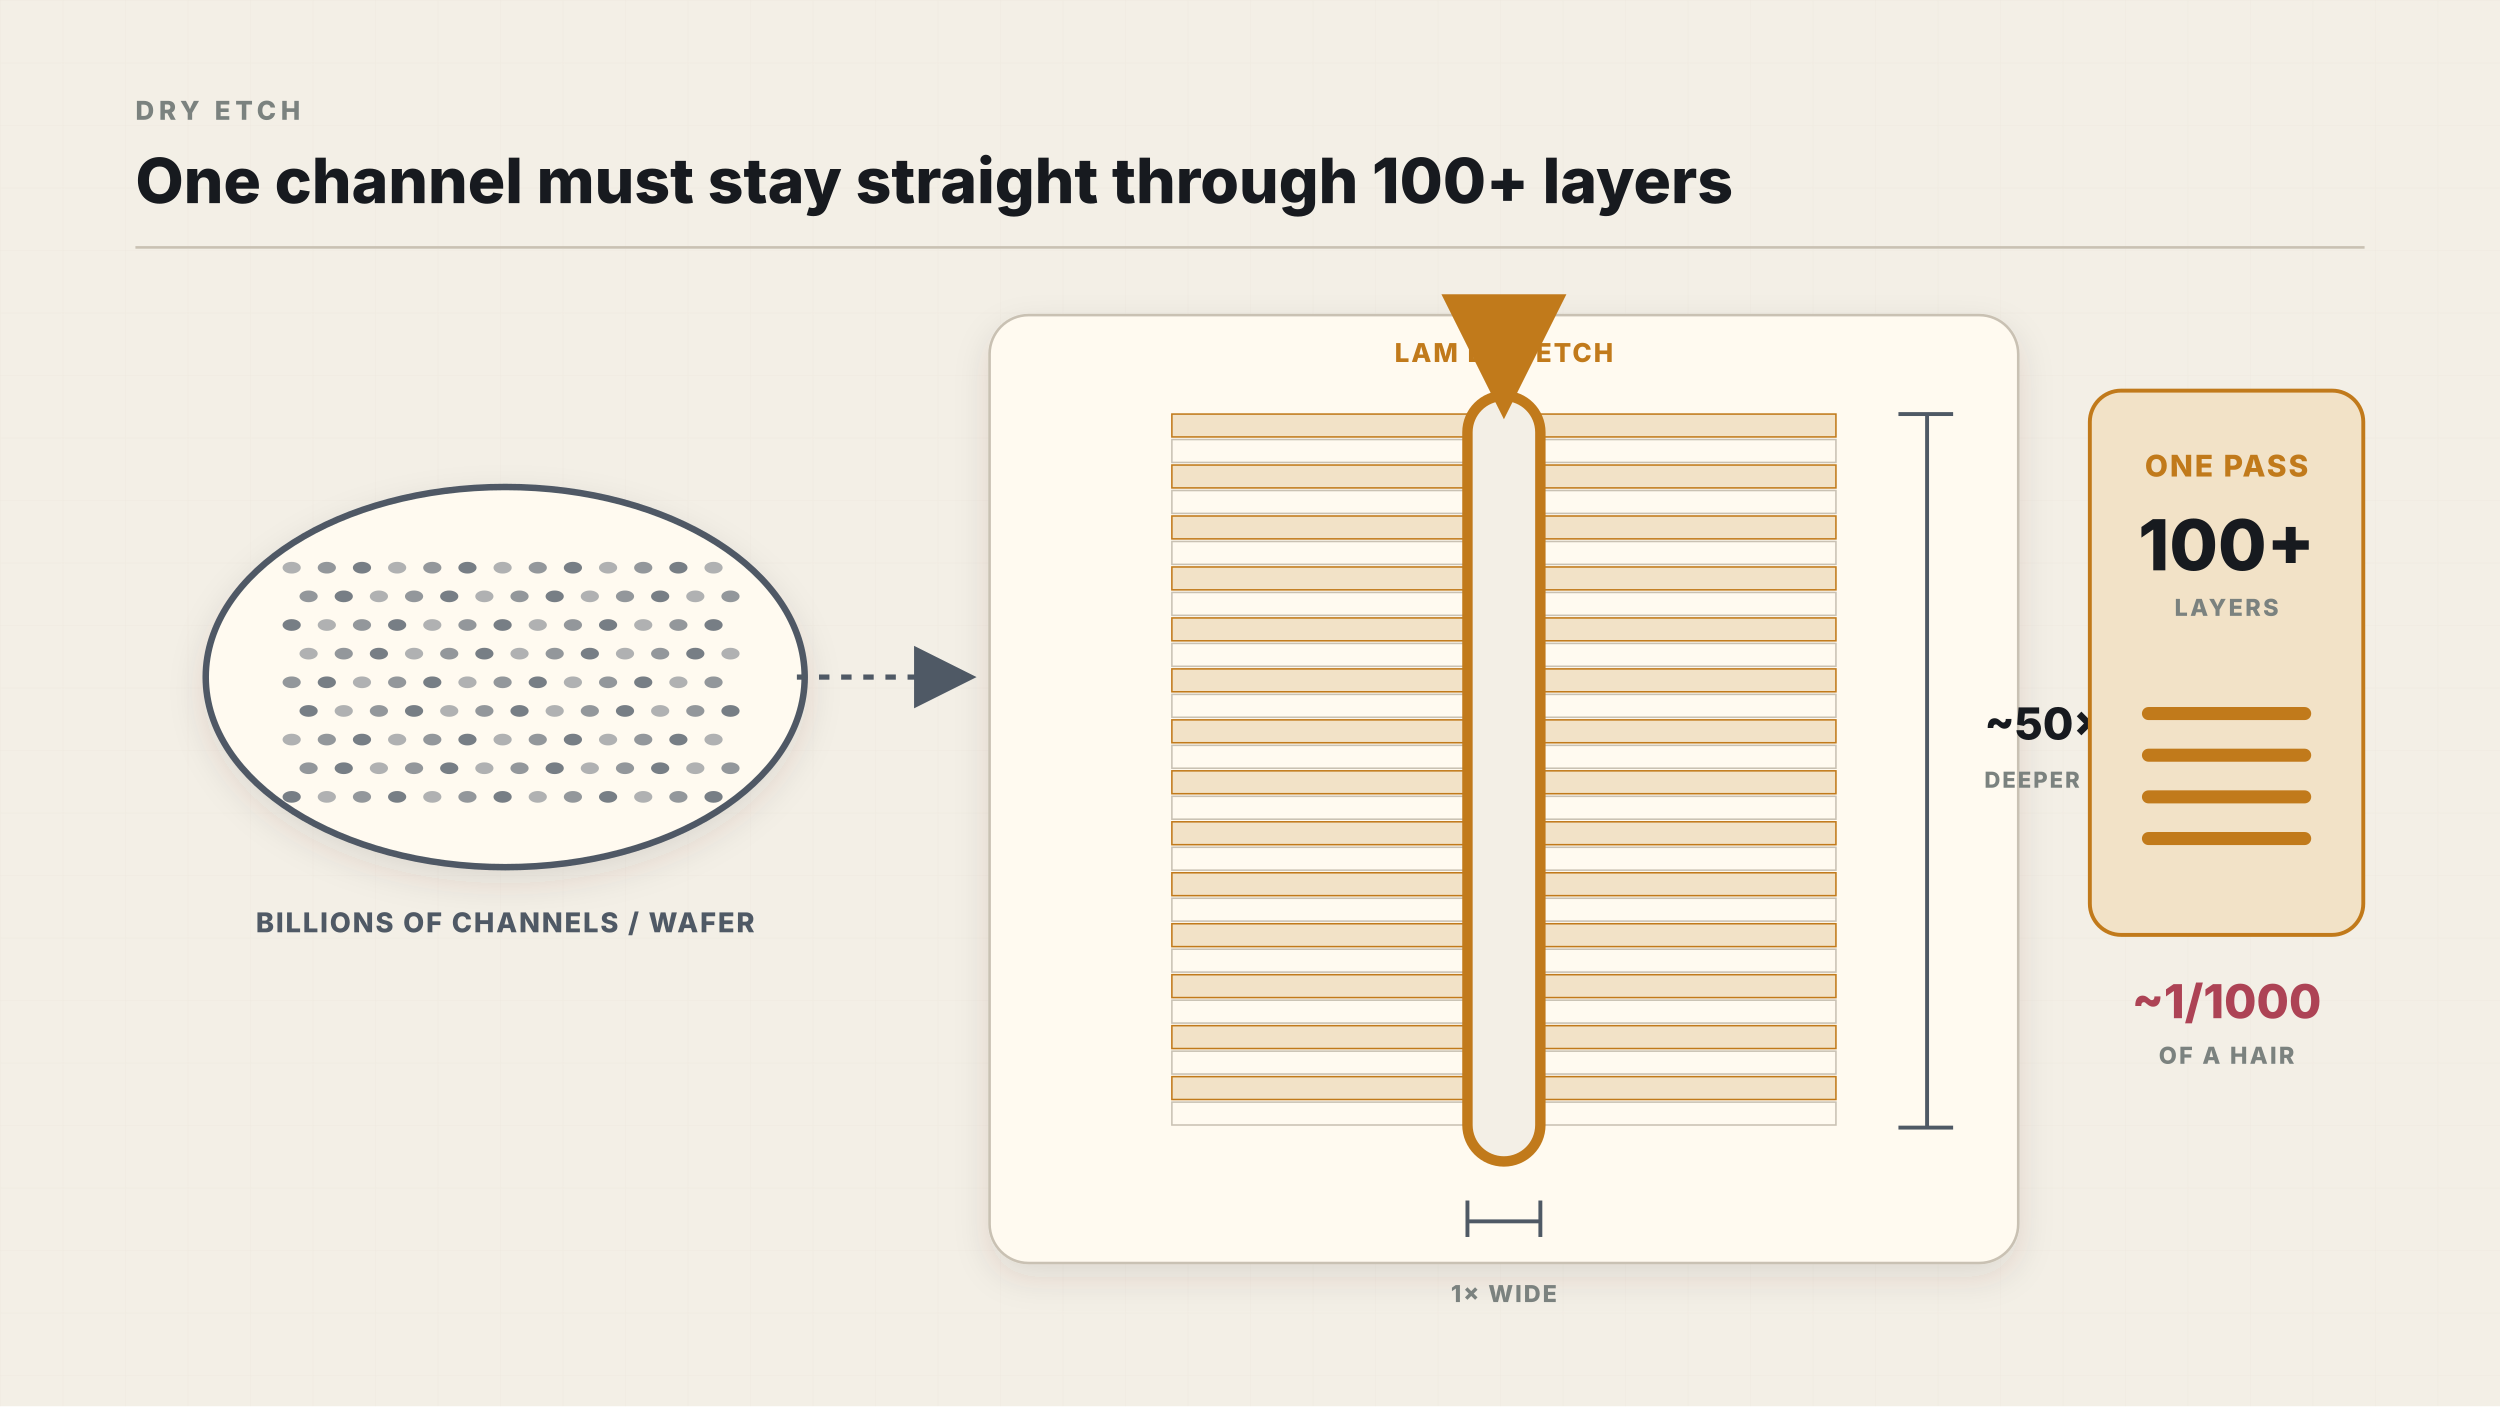
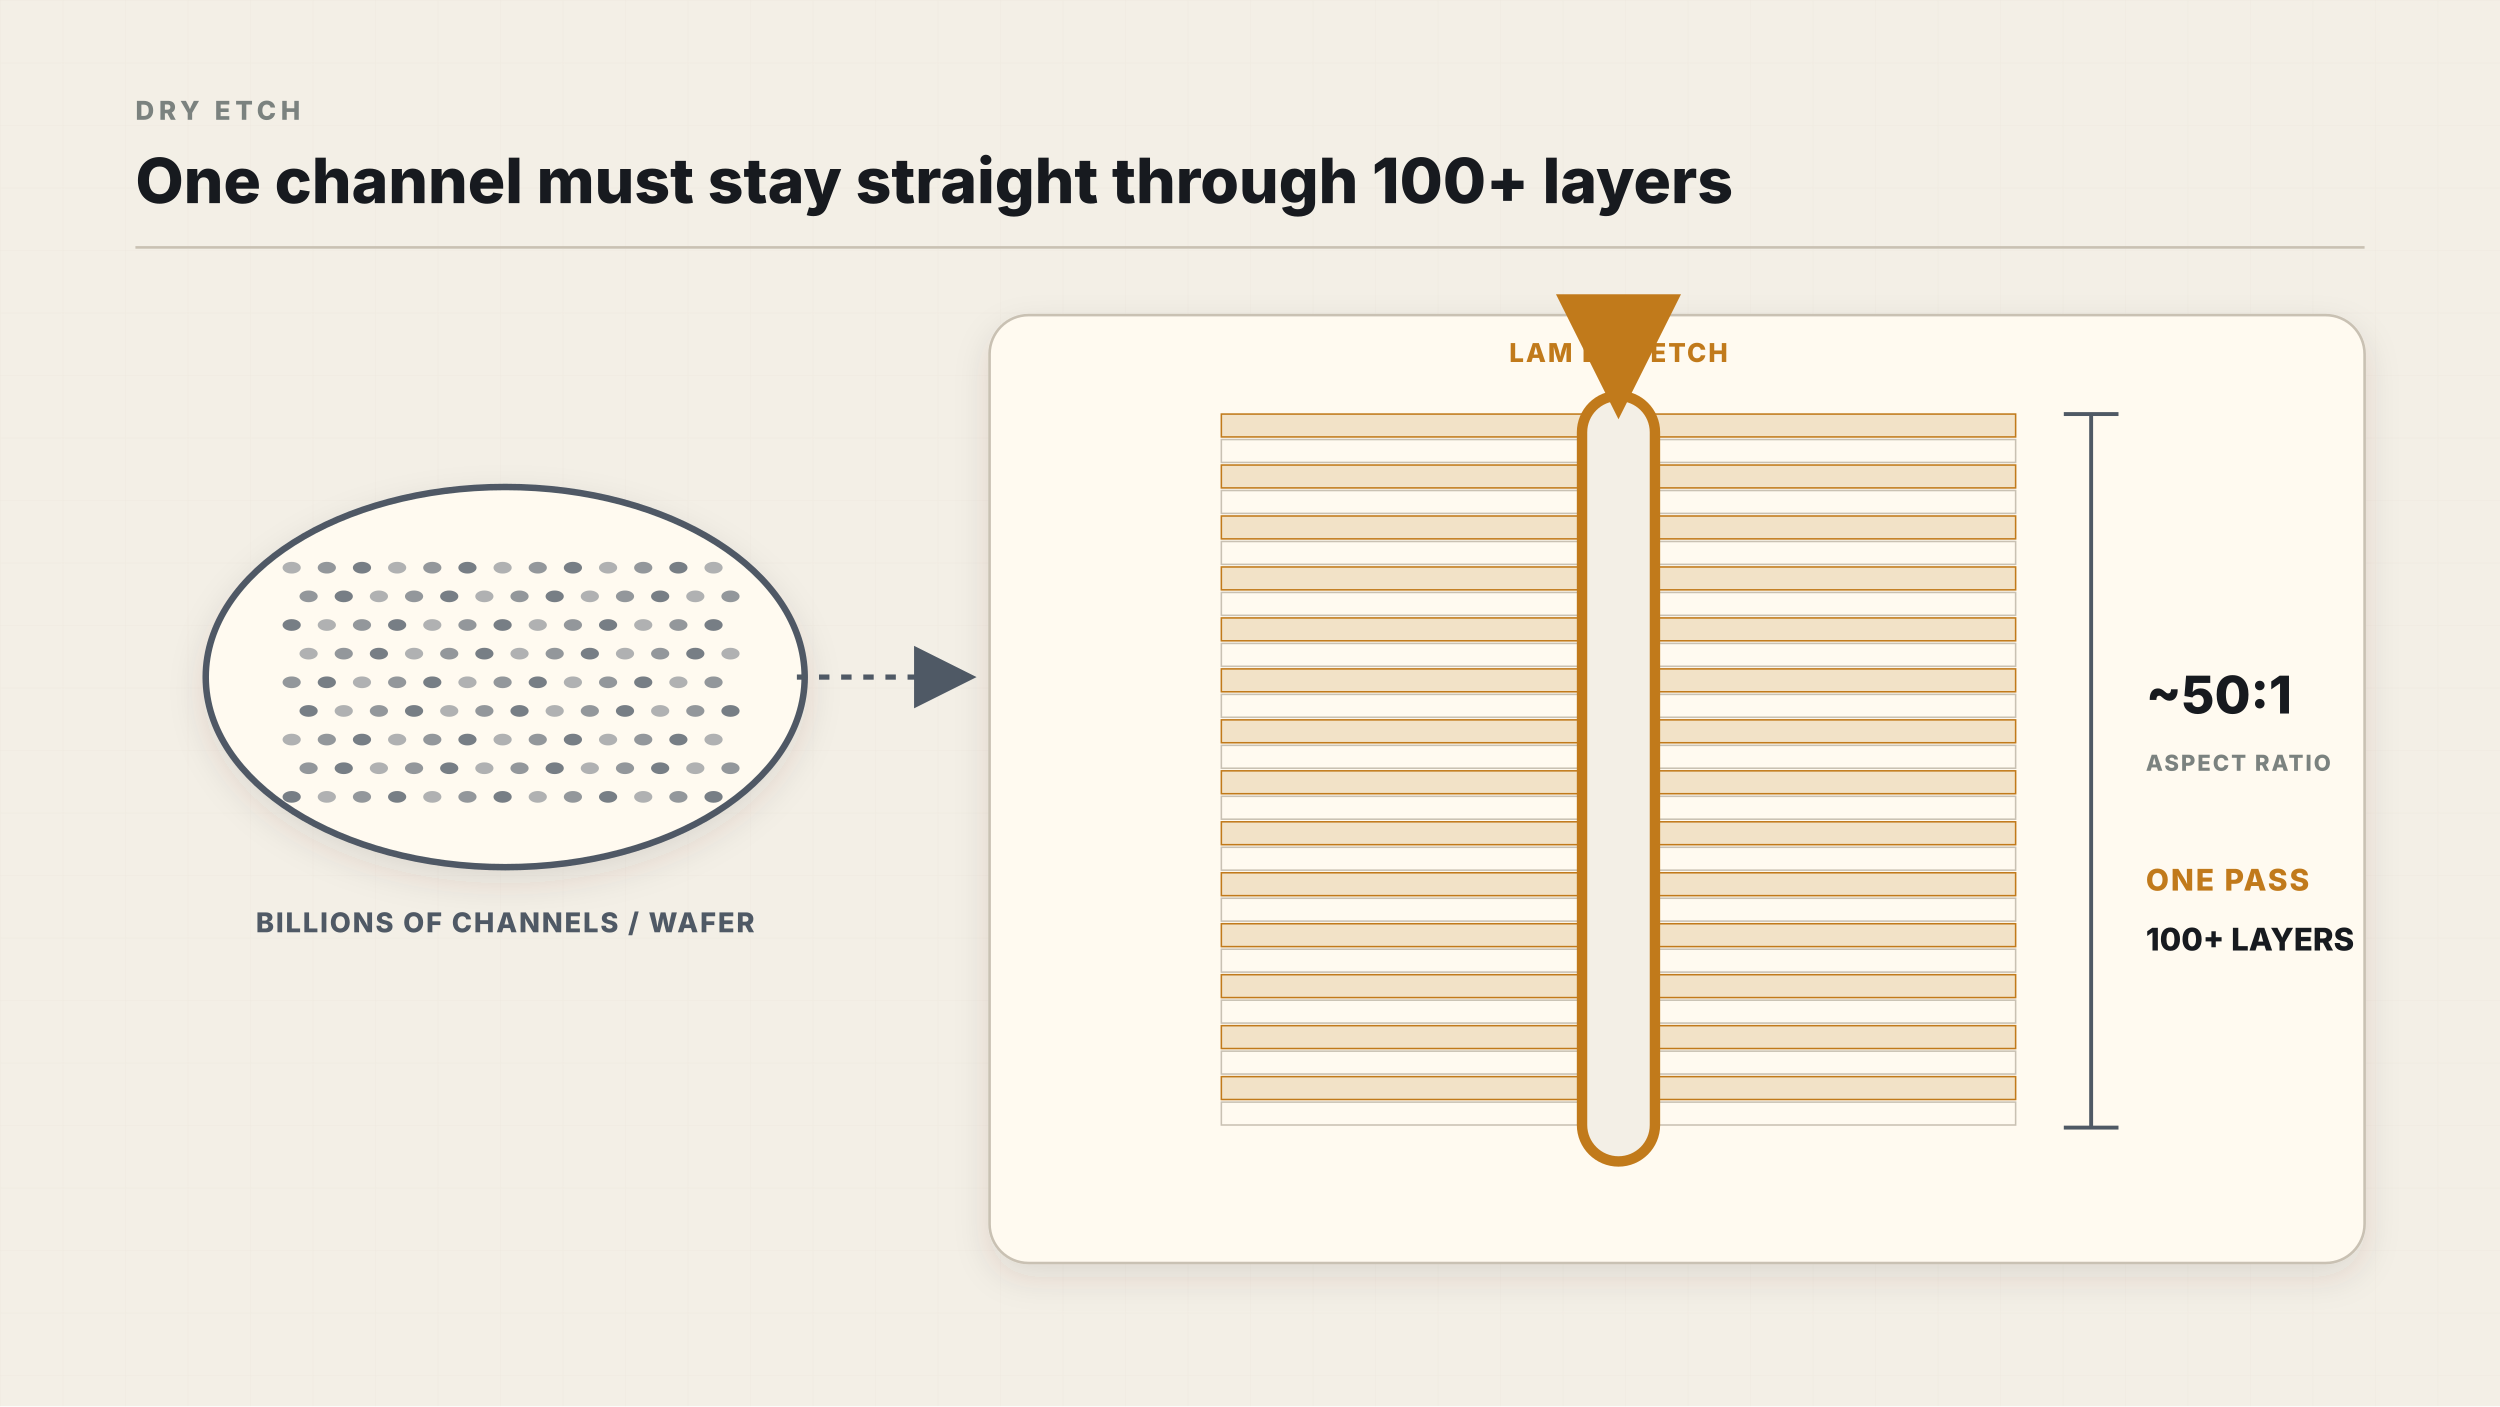
<svg xmlns="http://www.w3.org/2000/svg" width="1920" height="1080" viewBox="0 0 1920 1080" role="img" aria-labelledby="title desc" font-family="Inter, -apple-system, BlinkMacSystemFont, 'Segoe UI', sans-serif">
  <defs>
    <pattern id="paper-grid" width="48" height="48" patternUnits="userSpaceOnUse">
      <path d="M48 0H0V48" fill="none" stroke="#ded7ca" stroke-width="1" opacity="0.22" />
    </pattern>
    <filter id="paper-shadow" x="-30%" y="-30%" width="160%" height="180%">
      <feDropShadow dx="0" dy="10" stdDeviation="13" flood-color="#493f30" flood-opacity="0.12" />
    </filter>
    <marker id="arrow-ink" markerWidth="12" markerHeight="12" refX="10" refY="6" orient="auto">
      <path d="M0 0L12 6L0 12Z" fill="#4f5965" />
    </marker>
    <marker id="arrow-amber" markerWidth="12" markerHeight="12" refX="10" refY="6" orient="auto">
      <path d="M0 0L12 6L0 12Z" fill="#c17a1b" />
    </marker>
    <marker id="arrow-violet" markerWidth="12" markerHeight="12" refX="10" refY="6" orient="auto">
      <path d="M0 0L12 6L0 12Z" fill="#755aa3" />
    </marker>
  </defs>
  <rect width="1920" height="1080" fill="#f3efe6" />
  <rect width="1920" height="1080" fill="url(#paper-grid)" />
  <text x="104" y="92" fill="#7b827f" font-size="20" font-weight="760" text-anchor="start" letter-spacing="3.6" opacity="1">DRY ETCH</text>
  <text x="104" y="156" fill="#171a1f" font-size="48" font-weight="760" text-anchor="start" letter-spacing="0" opacity="1">One channel must stay straight through 100+ layers</text>
  <path d="M104 190H1816" stroke="#c9c1b3" stroke-width="2" />
  <g filter="url(#paper-shadow)">
    <ellipse cx="388" cy="520" rx="230" ry="146" fill="#fffaf0" stroke="#4f5965" stroke-width="5" />
    <ellipse cx="224" cy="436" rx="7" ry="4.5" fill="#4f5965" opacity="0.45" />
    <ellipse cx="251" cy="436" rx="7" ry="4.5" fill="#4f5965" opacity="0.61" />
    <ellipse cx="278" cy="436" rx="7" ry="4.5" fill="#4f5965" opacity="0.77" />
    <ellipse cx="305" cy="436" rx="7" ry="4.5" fill="#4f5965" opacity="0.45" />
    <ellipse cx="332" cy="436" rx="7" ry="4.5" fill="#4f5965" opacity="0.61" />
    <ellipse cx="359" cy="436" rx="7" ry="4.5" fill="#4f5965" opacity="0.77" />
    <ellipse cx="386" cy="436" rx="7" ry="4.5" fill="#4f5965" opacity="0.45" />
    <ellipse cx="413" cy="436" rx="7" ry="4.5" fill="#4f5965" opacity="0.61" />
    <ellipse cx="440" cy="436" rx="7" ry="4.5" fill="#4f5965" opacity="0.77" />
    <ellipse cx="467" cy="436" rx="7" ry="4.5" fill="#4f5965" opacity="0.45" />
    <ellipse cx="494" cy="436" rx="7" ry="4.5" fill="#4f5965" opacity="0.61" />
    <ellipse cx="521" cy="436" rx="7" ry="4.5" fill="#4f5965" opacity="0.77" />
    <ellipse cx="548" cy="436" rx="7" ry="4.5" fill="#4f5965" opacity="0.45" />
    <ellipse cx="237" cy="458" rx="7" ry="4.5" fill="#4f5965" opacity="0.61" />
    <ellipse cx="264" cy="458" rx="7" ry="4.5" fill="#4f5965" opacity="0.77" />
    <ellipse cx="291" cy="458" rx="7" ry="4.5" fill="#4f5965" opacity="0.45" />
    <ellipse cx="318" cy="458" rx="7" ry="4.5" fill="#4f5965" opacity="0.61" />
    <ellipse cx="345" cy="458" rx="7" ry="4.5" fill="#4f5965" opacity="0.77" />
    <ellipse cx="372" cy="458" rx="7" ry="4.5" fill="#4f5965" opacity="0.45" />
    <ellipse cx="399" cy="458" rx="7" ry="4.5" fill="#4f5965" opacity="0.61" />
    <ellipse cx="426" cy="458" rx="7" ry="4.5" fill="#4f5965" opacity="0.77" />
    <ellipse cx="453" cy="458" rx="7" ry="4.5" fill="#4f5965" opacity="0.45" />
    <ellipse cx="480" cy="458" rx="7" ry="4.5" fill="#4f5965" opacity="0.61" />
    <ellipse cx="507" cy="458" rx="7" ry="4.5" fill="#4f5965" opacity="0.77" />
    <ellipse cx="534" cy="458" rx="7" ry="4.5" fill="#4f5965" opacity="0.45" />
    <ellipse cx="561" cy="458" rx="7" ry="4.5" fill="#4f5965" opacity="0.61" />
    <ellipse cx="224" cy="480" rx="7" ry="4.5" fill="#4f5965" opacity="0.77" />
    <ellipse cx="251" cy="480" rx="7" ry="4.5" fill="#4f5965" opacity="0.45" />
    <ellipse cx="278" cy="480" rx="7" ry="4.5" fill="#4f5965" opacity="0.61" />
    <ellipse cx="305" cy="480" rx="7" ry="4.5" fill="#4f5965" opacity="0.77" />
    <ellipse cx="332" cy="480" rx="7" ry="4.5" fill="#4f5965" opacity="0.45" />
    <ellipse cx="359" cy="480" rx="7" ry="4.5" fill="#4f5965" opacity="0.61" />
    <ellipse cx="386" cy="480" rx="7" ry="4.5" fill="#4f5965" opacity="0.77" />
    <ellipse cx="413" cy="480" rx="7" ry="4.5" fill="#4f5965" opacity="0.45" />
    <ellipse cx="440" cy="480" rx="7" ry="4.5" fill="#4f5965" opacity="0.61" />
    <ellipse cx="467" cy="480" rx="7" ry="4.5" fill="#4f5965" opacity="0.77" />
    <ellipse cx="494" cy="480" rx="7" ry="4.5" fill="#4f5965" opacity="0.45" />
    <ellipse cx="521" cy="480" rx="7" ry="4.5" fill="#4f5965" opacity="0.61" />
    <ellipse cx="548" cy="480" rx="7" ry="4.5" fill="#4f5965" opacity="0.77" />
    <ellipse cx="237" cy="502" rx="7" ry="4.5" fill="#4f5965" opacity="0.45" />
    <ellipse cx="264" cy="502" rx="7" ry="4.5" fill="#4f5965" opacity="0.61" />
    <ellipse cx="291" cy="502" rx="7" ry="4.5" fill="#4f5965" opacity="0.77" />
    <ellipse cx="318" cy="502" rx="7" ry="4.5" fill="#4f5965" opacity="0.45" />
    <ellipse cx="345" cy="502" rx="7" ry="4.5" fill="#4f5965" opacity="0.61" />
    <ellipse cx="372" cy="502" rx="7" ry="4.5" fill="#4f5965" opacity="0.77" />
    <ellipse cx="399" cy="502" rx="7" ry="4.5" fill="#4f5965" opacity="0.45" />
    <ellipse cx="426" cy="502" rx="7" ry="4.5" fill="#4f5965" opacity="0.61" />
    <ellipse cx="453" cy="502" rx="7" ry="4.5" fill="#4f5965" opacity="0.77" />
    <ellipse cx="480" cy="502" rx="7" ry="4.5" fill="#4f5965" opacity="0.45" />
    <ellipse cx="507" cy="502" rx="7" ry="4.5" fill="#4f5965" opacity="0.61" />
    <ellipse cx="534" cy="502" rx="7" ry="4.5" fill="#4f5965" opacity="0.77" />
    <ellipse cx="561" cy="502" rx="7" ry="4.5" fill="#4f5965" opacity="0.45" />
    <ellipse cx="224" cy="524" rx="7" ry="4.5" fill="#4f5965" opacity="0.61" />
    <ellipse cx="251" cy="524" rx="7" ry="4.5" fill="#4f5965" opacity="0.77" />
    <ellipse cx="278" cy="524" rx="7" ry="4.5" fill="#4f5965" opacity="0.45" />
    <ellipse cx="305" cy="524" rx="7" ry="4.5" fill="#4f5965" opacity="0.61" />
    <ellipse cx="332" cy="524" rx="7" ry="4.5" fill="#4f5965" opacity="0.77" />
    <ellipse cx="359" cy="524" rx="7" ry="4.5" fill="#4f5965" opacity="0.45" />
    <ellipse cx="386" cy="524" rx="7" ry="4.5" fill="#4f5965" opacity="0.61" />
    <ellipse cx="413" cy="524" rx="7" ry="4.5" fill="#4f5965" opacity="0.77" />
    <ellipse cx="440" cy="524" rx="7" ry="4.5" fill="#4f5965" opacity="0.45" />
    <ellipse cx="467" cy="524" rx="7" ry="4.5" fill="#4f5965" opacity="0.61" />
    <ellipse cx="494" cy="524" rx="7" ry="4.5" fill="#4f5965" opacity="0.77" />
    <ellipse cx="521" cy="524" rx="7" ry="4.5" fill="#4f5965" opacity="0.45" />
    <ellipse cx="548" cy="524" rx="7" ry="4.5" fill="#4f5965" opacity="0.61" />
    <ellipse cx="237" cy="546" rx="7" ry="4.5" fill="#4f5965" opacity="0.77" />
    <ellipse cx="264" cy="546" rx="7" ry="4.5" fill="#4f5965" opacity="0.45" />
    <ellipse cx="291" cy="546" rx="7" ry="4.5" fill="#4f5965" opacity="0.61" />
    <ellipse cx="318" cy="546" rx="7" ry="4.5" fill="#4f5965" opacity="0.77" />
    <ellipse cx="345" cy="546" rx="7" ry="4.5" fill="#4f5965" opacity="0.45" />
    <ellipse cx="372" cy="546" rx="7" ry="4.5" fill="#4f5965" opacity="0.61" />
    <ellipse cx="399" cy="546" rx="7" ry="4.5" fill="#4f5965" opacity="0.77" />
    <ellipse cx="426" cy="546" rx="7" ry="4.5" fill="#4f5965" opacity="0.45" />
    <ellipse cx="453" cy="546" rx="7" ry="4.5" fill="#4f5965" opacity="0.61" />
    <ellipse cx="480" cy="546" rx="7" ry="4.5" fill="#4f5965" opacity="0.77" />
    <ellipse cx="507" cy="546" rx="7" ry="4.5" fill="#4f5965" opacity="0.45" />
    <ellipse cx="534" cy="546" rx="7" ry="4.5" fill="#4f5965" opacity="0.61" />
    <ellipse cx="561" cy="546" rx="7" ry="4.5" fill="#4f5965" opacity="0.77" />
    <ellipse cx="224" cy="568" rx="7" ry="4.5" fill="#4f5965" opacity="0.45" />
    <ellipse cx="251" cy="568" rx="7" ry="4.5" fill="#4f5965" opacity="0.61" />
    <ellipse cx="278" cy="568" rx="7" ry="4.5" fill="#4f5965" opacity="0.77" />
    <ellipse cx="305" cy="568" rx="7" ry="4.5" fill="#4f5965" opacity="0.45" />
    <ellipse cx="332" cy="568" rx="7" ry="4.5" fill="#4f5965" opacity="0.61" />
    <ellipse cx="359" cy="568" rx="7" ry="4.5" fill="#4f5965" opacity="0.77" />
    <ellipse cx="386" cy="568" rx="7" ry="4.5" fill="#4f5965" opacity="0.45" />
    <ellipse cx="413" cy="568" rx="7" ry="4.5" fill="#4f5965" opacity="0.61" />
    <ellipse cx="440" cy="568" rx="7" ry="4.5" fill="#4f5965" opacity="0.77" />
    <ellipse cx="467" cy="568" rx="7" ry="4.5" fill="#4f5965" opacity="0.45" />
    <ellipse cx="494" cy="568" rx="7" ry="4.5" fill="#4f5965" opacity="0.61" />
    <ellipse cx="521" cy="568" rx="7" ry="4.5" fill="#4f5965" opacity="0.77" />
    <ellipse cx="548" cy="568" rx="7" ry="4.5" fill="#4f5965" opacity="0.45" />
    <ellipse cx="237" cy="590" rx="7" ry="4.5" fill="#4f5965" opacity="0.61" />
    <ellipse cx="264" cy="590" rx="7" ry="4.5" fill="#4f5965" opacity="0.77" />
    <ellipse cx="291" cy="590" rx="7" ry="4.5" fill="#4f5965" opacity="0.45" />
    <ellipse cx="318" cy="590" rx="7" ry="4.5" fill="#4f5965" opacity="0.61" />
    <ellipse cx="345" cy="590" rx="7" ry="4.5" fill="#4f5965" opacity="0.77" />
    <ellipse cx="372" cy="590" rx="7" ry="4.5" fill="#4f5965" opacity="0.45" />
    <ellipse cx="399" cy="590" rx="7" ry="4.5" fill="#4f5965" opacity="0.61" />
    <ellipse cx="426" cy="590" rx="7" ry="4.5" fill="#4f5965" opacity="0.77" />
    <ellipse cx="453" cy="590" rx="7" ry="4.5" fill="#4f5965" opacity="0.45" />
    <ellipse cx="480" cy="590" rx="7" ry="4.5" fill="#4f5965" opacity="0.61" />
    <ellipse cx="507" cy="590" rx="7" ry="4.5" fill="#4f5965" opacity="0.77" />
    <ellipse cx="534" cy="590" rx="7" ry="4.5" fill="#4f5965" opacity="0.45" />
    <ellipse cx="561" cy="590" rx="7" ry="4.5" fill="#4f5965" opacity="0.61" />
    <ellipse cx="224" cy="612" rx="7" ry="4.5" fill="#4f5965" opacity="0.77" />
    <ellipse cx="251" cy="612" rx="7" ry="4.5" fill="#4f5965" opacity="0.45" />
    <ellipse cx="278" cy="612" rx="7" ry="4.5" fill="#4f5965" opacity="0.61" />
    <ellipse cx="305" cy="612" rx="7" ry="4.5" fill="#4f5965" opacity="0.77" />
    <ellipse cx="332" cy="612" rx="7" ry="4.5" fill="#4f5965" opacity="0.45" />
    <ellipse cx="359" cy="612" rx="7" ry="4.5" fill="#4f5965" opacity="0.61" />
    <ellipse cx="386" cy="612" rx="7" ry="4.5" fill="#4f5965" opacity="0.77" />
    <ellipse cx="413" cy="612" rx="7" ry="4.5" fill="#4f5965" opacity="0.45" />
    <ellipse cx="440" cy="612" rx="7" ry="4.5" fill="#4f5965" opacity="0.61" />
    <ellipse cx="467" cy="612" rx="7" ry="4.5" fill="#4f5965" opacity="0.77" />
    <ellipse cx="494" cy="612" rx="7" ry="4.5" fill="#4f5965" opacity="0.45" />
    <ellipse cx="521" cy="612" rx="7" ry="4.5" fill="#4f5965" opacity="0.61" />
    <ellipse cx="548" cy="612" rx="7" ry="4.5" fill="#4f5965" opacity="0.77" />
  </g>
  <text x="388" y="716" fill="#4f5965" font-size="21" font-weight="780" text-anchor="middle" letter-spacing="1.4" opacity="1">BILLIONS OF CHANNELS / WAFER</text>
  <path d="M612 520H742" stroke="#4f5965" stroke-width="4" stroke-dasharray="8 9" marker-end="url(#arrow-ink)" />
-   <rect x="760" y="242" width="790" height="728" rx="30" fill="#fffaf0" stroke="#c9c1b3" stroke-width="2" filter="url(#paper-shadow)" />
+   <rect x="760" y="242" width="1056" height="728" rx="30" fill="#fffaf0" stroke="#c9c1b3" stroke-width="2" filter="url(#paper-shadow)" />
  <g>
-     <rect x="900" y="318" width="510" height="17.571" fill="#f2e2c7" stroke="#c17a1b" stroke-width="1.2" />
-     <rect x="900" y="337.571" width="510" height="17.571" fill="#fffaf0" stroke="#c9c1b3" stroke-width="1.2" />
-     <rect x="900" y="357.143" width="510" height="17.571" fill="#f2e2c7" stroke="#c17a1b" stroke-width="1.2" />
-     <rect x="900" y="376.714" width="510" height="17.571" fill="#fffaf0" stroke="#c9c1b3" stroke-width="1.2" />
-     <rect x="900" y="396.286" width="510" height="17.571" fill="#f2e2c7" stroke="#c17a1b" stroke-width="1.2" />
-     <rect x="900" y="415.857" width="510" height="17.571" fill="#fffaf0" stroke="#c9c1b3" stroke-width="1.2" />
-     <rect x="900" y="435.429" width="510" height="17.571" fill="#f2e2c7" stroke="#c17a1b" stroke-width="1.2" />
-     <rect x="900" y="455" width="510" height="17.571" fill="#fffaf0" stroke="#c9c1b3" stroke-width="1.2" />
-     <rect x="900" y="474.571" width="510" height="17.571" fill="#f2e2c7" stroke="#c17a1b" stroke-width="1.2" />
-     <rect x="900" y="494.143" width="510" height="17.571" fill="#fffaf0" stroke="#c9c1b3" stroke-width="1.2" />
-     <rect x="900" y="513.714" width="510" height="17.571" fill="#f2e2c7" stroke="#c17a1b" stroke-width="1.2" />
-     <rect x="900" y="533.286" width="510" height="17.571" fill="#fffaf0" stroke="#c9c1b3" stroke-width="1.2" />
-     <rect x="900" y="552.857" width="510" height="17.571" fill="#f2e2c7" stroke="#c17a1b" stroke-width="1.2" />
-     <rect x="900" y="572.429" width="510" height="17.571" fill="#fffaf0" stroke="#c9c1b3" stroke-width="1.2" />
-     <rect x="900" y="592" width="510" height="17.571" fill="#f2e2c7" stroke="#c17a1b" stroke-width="1.2" />
-     <rect x="900" y="611.571" width="510" height="17.571" fill="#fffaf0" stroke="#c9c1b3" stroke-width="1.2" />
-     <rect x="900" y="631.143" width="510" height="17.571" fill="#f2e2c7" stroke="#c17a1b" stroke-width="1.2" />
-     <rect x="900" y="650.714" width="510" height="17.571" fill="#fffaf0" stroke="#c9c1b3" stroke-width="1.2" />
-     <rect x="900" y="670.286" width="510" height="17.571" fill="#f2e2c7" stroke="#c17a1b" stroke-width="1.2" />
-     <rect x="900" y="689.857" width="510" height="17.571" fill="#fffaf0" stroke="#c9c1b3" stroke-width="1.2" />
-     <rect x="900" y="709.429" width="510" height="17.571" fill="#f2e2c7" stroke="#c17a1b" stroke-width="1.2" />
-     <rect x="900" y="729" width="510" height="17.571" fill="#fffaf0" stroke="#c9c1b3" stroke-width="1.2" />
-     <rect x="900" y="748.571" width="510" height="17.571" fill="#f2e2c7" stroke="#c17a1b" stroke-width="1.2" />
-     <rect x="900" y="768.143" width="510" height="17.571" fill="#fffaf0" stroke="#c9c1b3" stroke-width="1.2" />
-     <rect x="900" y="787.714" width="510" height="17.571" fill="#f2e2c7" stroke="#c17a1b" stroke-width="1.2" />
-     <rect x="900" y="807.286" width="510" height="17.571" fill="#fffaf0" stroke="#c9c1b3" stroke-width="1.2" />
-     <rect x="900" y="826.857" width="510" height="17.571" fill="#f2e2c7" stroke="#c17a1b" stroke-width="1.2" />
-     <rect x="900" y="846.429" width="510" height="17.571" fill="#fffaf0" stroke="#c9c1b3" stroke-width="1.2" />
+     <rect x="938" y="318" width="610" height="17.571" fill="#f2e2c7" stroke="#c17a1b" stroke-width="1.2" />
+     <rect x="938" y="337.571" width="610" height="17.571" fill="#fffaf0" stroke="#c9c1b3" stroke-width="1.2" />
+     <rect x="938" y="357.143" width="610" height="17.571" fill="#f2e2c7" stroke="#c17a1b" stroke-width="1.2" />
+     <rect x="938" y="376.714" width="610" height="17.571" fill="#fffaf0" stroke="#c9c1b3" stroke-width="1.2" />
+     <rect x="938" y="396.286" width="610" height="17.571" fill="#f2e2c7" stroke="#c17a1b" stroke-width="1.2" />
+     <rect x="938" y="415.857" width="610" height="17.571" fill="#fffaf0" stroke="#c9c1b3" stroke-width="1.2" />
+     <rect x="938" y="435.429" width="610" height="17.571" fill="#f2e2c7" stroke="#c17a1b" stroke-width="1.2" />
+     <rect x="938" y="455" width="610" height="17.571" fill="#fffaf0" stroke="#c9c1b3" stroke-width="1.2" />
+     <rect x="938" y="474.571" width="610" height="17.571" fill="#f2e2c7" stroke="#c17a1b" stroke-width="1.2" />
+     <rect x="938" y="494.143" width="610" height="17.571" fill="#fffaf0" stroke="#c9c1b3" stroke-width="1.2" />
+     <rect x="938" y="513.714" width="610" height="17.571" fill="#f2e2c7" stroke="#c17a1b" stroke-width="1.2" />
+     <rect x="938" y="533.286" width="610" height="17.571" fill="#fffaf0" stroke="#c9c1b3" stroke-width="1.2" />
+     <rect x="938" y="552.857" width="610" height="17.571" fill="#f2e2c7" stroke="#c17a1b" stroke-width="1.2" />
+     <rect x="938" y="572.429" width="610" height="17.571" fill="#fffaf0" stroke="#c9c1b3" stroke-width="1.2" />
+     <rect x="938" y="592" width="610" height="17.571" fill="#f2e2c7" stroke="#c17a1b" stroke-width="1.2" />
+     <rect x="938" y="611.571" width="610" height="17.571" fill="#fffaf0" stroke="#c9c1b3" stroke-width="1.2" />
+     <rect x="938" y="631.143" width="610" height="17.571" fill="#f2e2c7" stroke="#c17a1b" stroke-width="1.2" />
+     <rect x="938" y="650.714" width="610" height="17.571" fill="#fffaf0" stroke="#c9c1b3" stroke-width="1.2" />
+     <rect x="938" y="670.286" width="610" height="17.571" fill="#f2e2c7" stroke="#c17a1b" stroke-width="1.2" />
+     <rect x="938" y="689.857" width="610" height="17.571" fill="#fffaf0" stroke="#c9c1b3" stroke-width="1.2" />
+     <rect x="938" y="709.429" width="610" height="17.571" fill="#f2e2c7" stroke="#c17a1b" stroke-width="1.2" />
+     <rect x="938" y="729" width="610" height="17.571" fill="#fffaf0" stroke="#c9c1b3" stroke-width="1.2" />
+     <rect x="938" y="748.571" width="610" height="17.571" fill="#f2e2c7" stroke="#c17a1b" stroke-width="1.2" />
+     <rect x="938" y="768.143" width="610" height="17.571" fill="#fffaf0" stroke="#c9c1b3" stroke-width="1.2" />
+     <rect x="938" y="787.714" width="610" height="17.571" fill="#f2e2c7" stroke="#c17a1b" stroke-width="1.2" />
+     <rect x="938" y="807.286" width="610" height="17.571" fill="#fffaf0" stroke="#c9c1b3" stroke-width="1.2" />
+     <rect x="938" y="826.857" width="610" height="17.571" fill="#f2e2c7" stroke="#c17a1b" stroke-width="1.2" />
+     <rect x="938" y="846.429" width="610" height="17.571" fill="#fffaf0" stroke="#c9c1b3" stroke-width="1.2" />
  </g>
-   <rect x="1127" y="304" width="56" height="588" rx="28" fill="#f3efe6" stroke="#c17a1b" stroke-width="8" />
-   <path d="M1155 236V306" stroke="#c17a1b" stroke-width="8" marker-end="url(#arrow-amber)" />
-   <text x="1155" y="278" fill="#c17a1b" font-size="20" font-weight="820" text-anchor="middle" letter-spacing="1.5" opacity="1">LAM DRY ETCH</text>
-   <path d="M1458 318H1500M1458 866H1500M1480 318V866" stroke="#4f5965" stroke-width="3" />
-   <text x="1524" y="568" fill="#171a1f" font-size="34" font-weight="820" text-anchor="start" letter-spacing="0" opacity="1">~50×</text>
-   <text x="1524" y="605" fill="#7b827f" font-size="17" font-weight="760" text-anchor="start" letter-spacing="1.5" opacity="1">DEEPER</text>
-   <path d="M1127 922V950M1183 922V950M1127 938H1183" stroke="#4f5965" stroke-width="3" />
-   <text x="1155" y="1000" fill="#7b827f" font-size="18" font-weight="760" text-anchor="middle" letter-spacing="1.5" opacity="1">1× WIDE</text>
-   <rect x="1605" y="300" width="210" height="418" rx="24" fill="#f2e2c7" stroke="#c17a1b" stroke-width="3" />
-   <text x="1710" y="366" fill="#c17a1b" font-size="23" font-weight="820" text-anchor="middle" letter-spacing="1.5" opacity="1">ONE PASS</text>
-   <text x="1710" y="438" fill="#171a1f" font-size="54" font-weight="820" text-anchor="middle" letter-spacing="0" opacity="1">100+</text>
-   <text x="1710" y="473" fill="#7b827f" font-size="18" font-weight="760" text-anchor="middle" letter-spacing="1.8" opacity="1">LAYERS</text>
-   <path d="M1650 548H1770M1650 580H1770M1650 612H1770M1650 644H1770" stroke="#c17a1b" stroke-width="10" stroke-linecap="round" />
-   <text x="1710" y="782" fill="#ad4355" font-size="36" font-weight="820" text-anchor="middle" letter-spacing="0" opacity="1">~1/1000</text>
-   <text x="1710" y="817" fill="#7b827f" font-size="18" font-weight="760" text-anchor="middle" letter-spacing="1.7" opacity="1">OF A HAIR</text>
+   <rect x="1215" y="304" width="56" height="588" rx="28" fill="#f3efe6" stroke="#c17a1b" stroke-width="8" />
+   <path d="M1243 236V306" stroke="#c17a1b" stroke-width="8" marker-end="url(#arrow-amber)" />
+   <text x="1243" y="278" fill="#c17a1b" font-size="20" font-weight="820" text-anchor="middle" letter-spacing="1.5" opacity="1">LAM DRY ETCH</text>
+   <path d="M1585 318H1627M1585 866H1627M1606 318V866" stroke="#4f5965" stroke-width="3" />
+   <text x="1648" y="548" fill="#171a1f" font-size="40" font-weight="820" text-anchor="start" letter-spacing="0" opacity="1">~50:1</text>
+   <text x="1648" y="592" fill="#7b827f" font-size="17" font-weight="760" text-anchor="start" letter-spacing="1.5" opacity="1">ASPECT RATIO</text>
+   <text x="1648" y="684" fill="#c17a1b" font-size="23" font-weight="820" text-anchor="start" letter-spacing="1.5" opacity="1">ONE PASS</text>
+   <text x="1648" y="730" fill="#171a1f" font-size="24" font-weight="780" text-anchor="start" letter-spacing="0" opacity="1">100+ LAYERS</text>
</svg>
